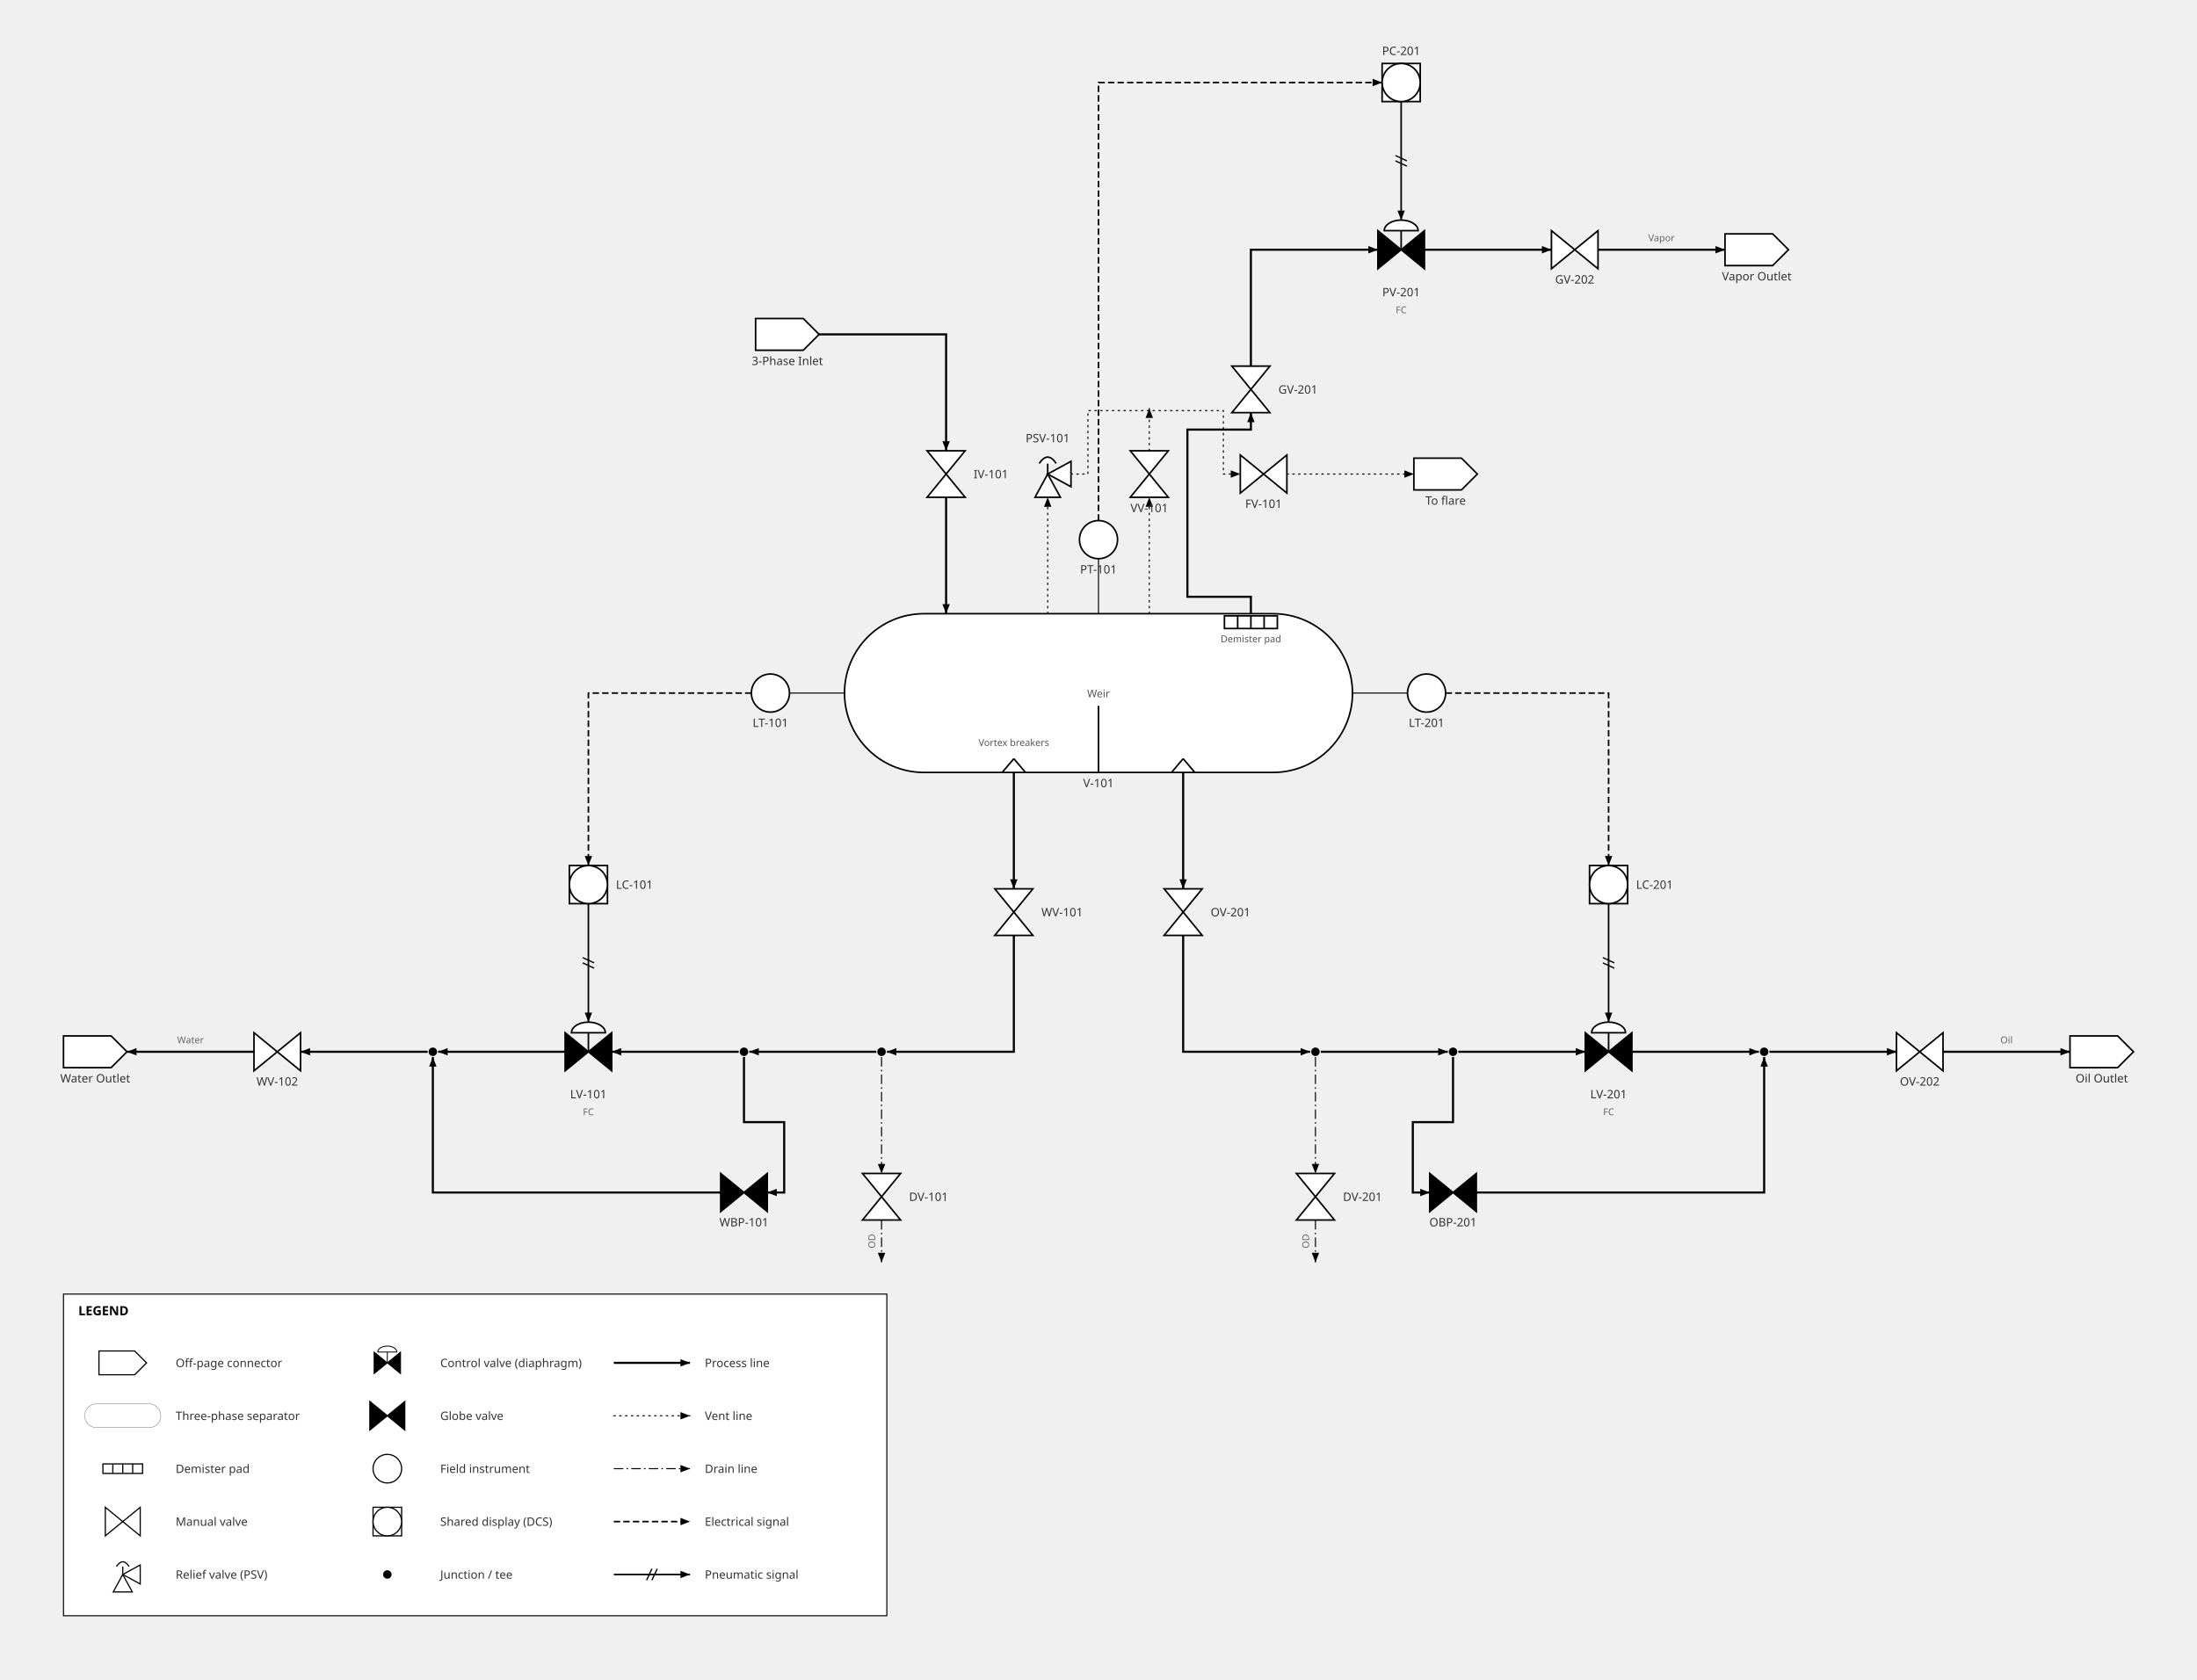
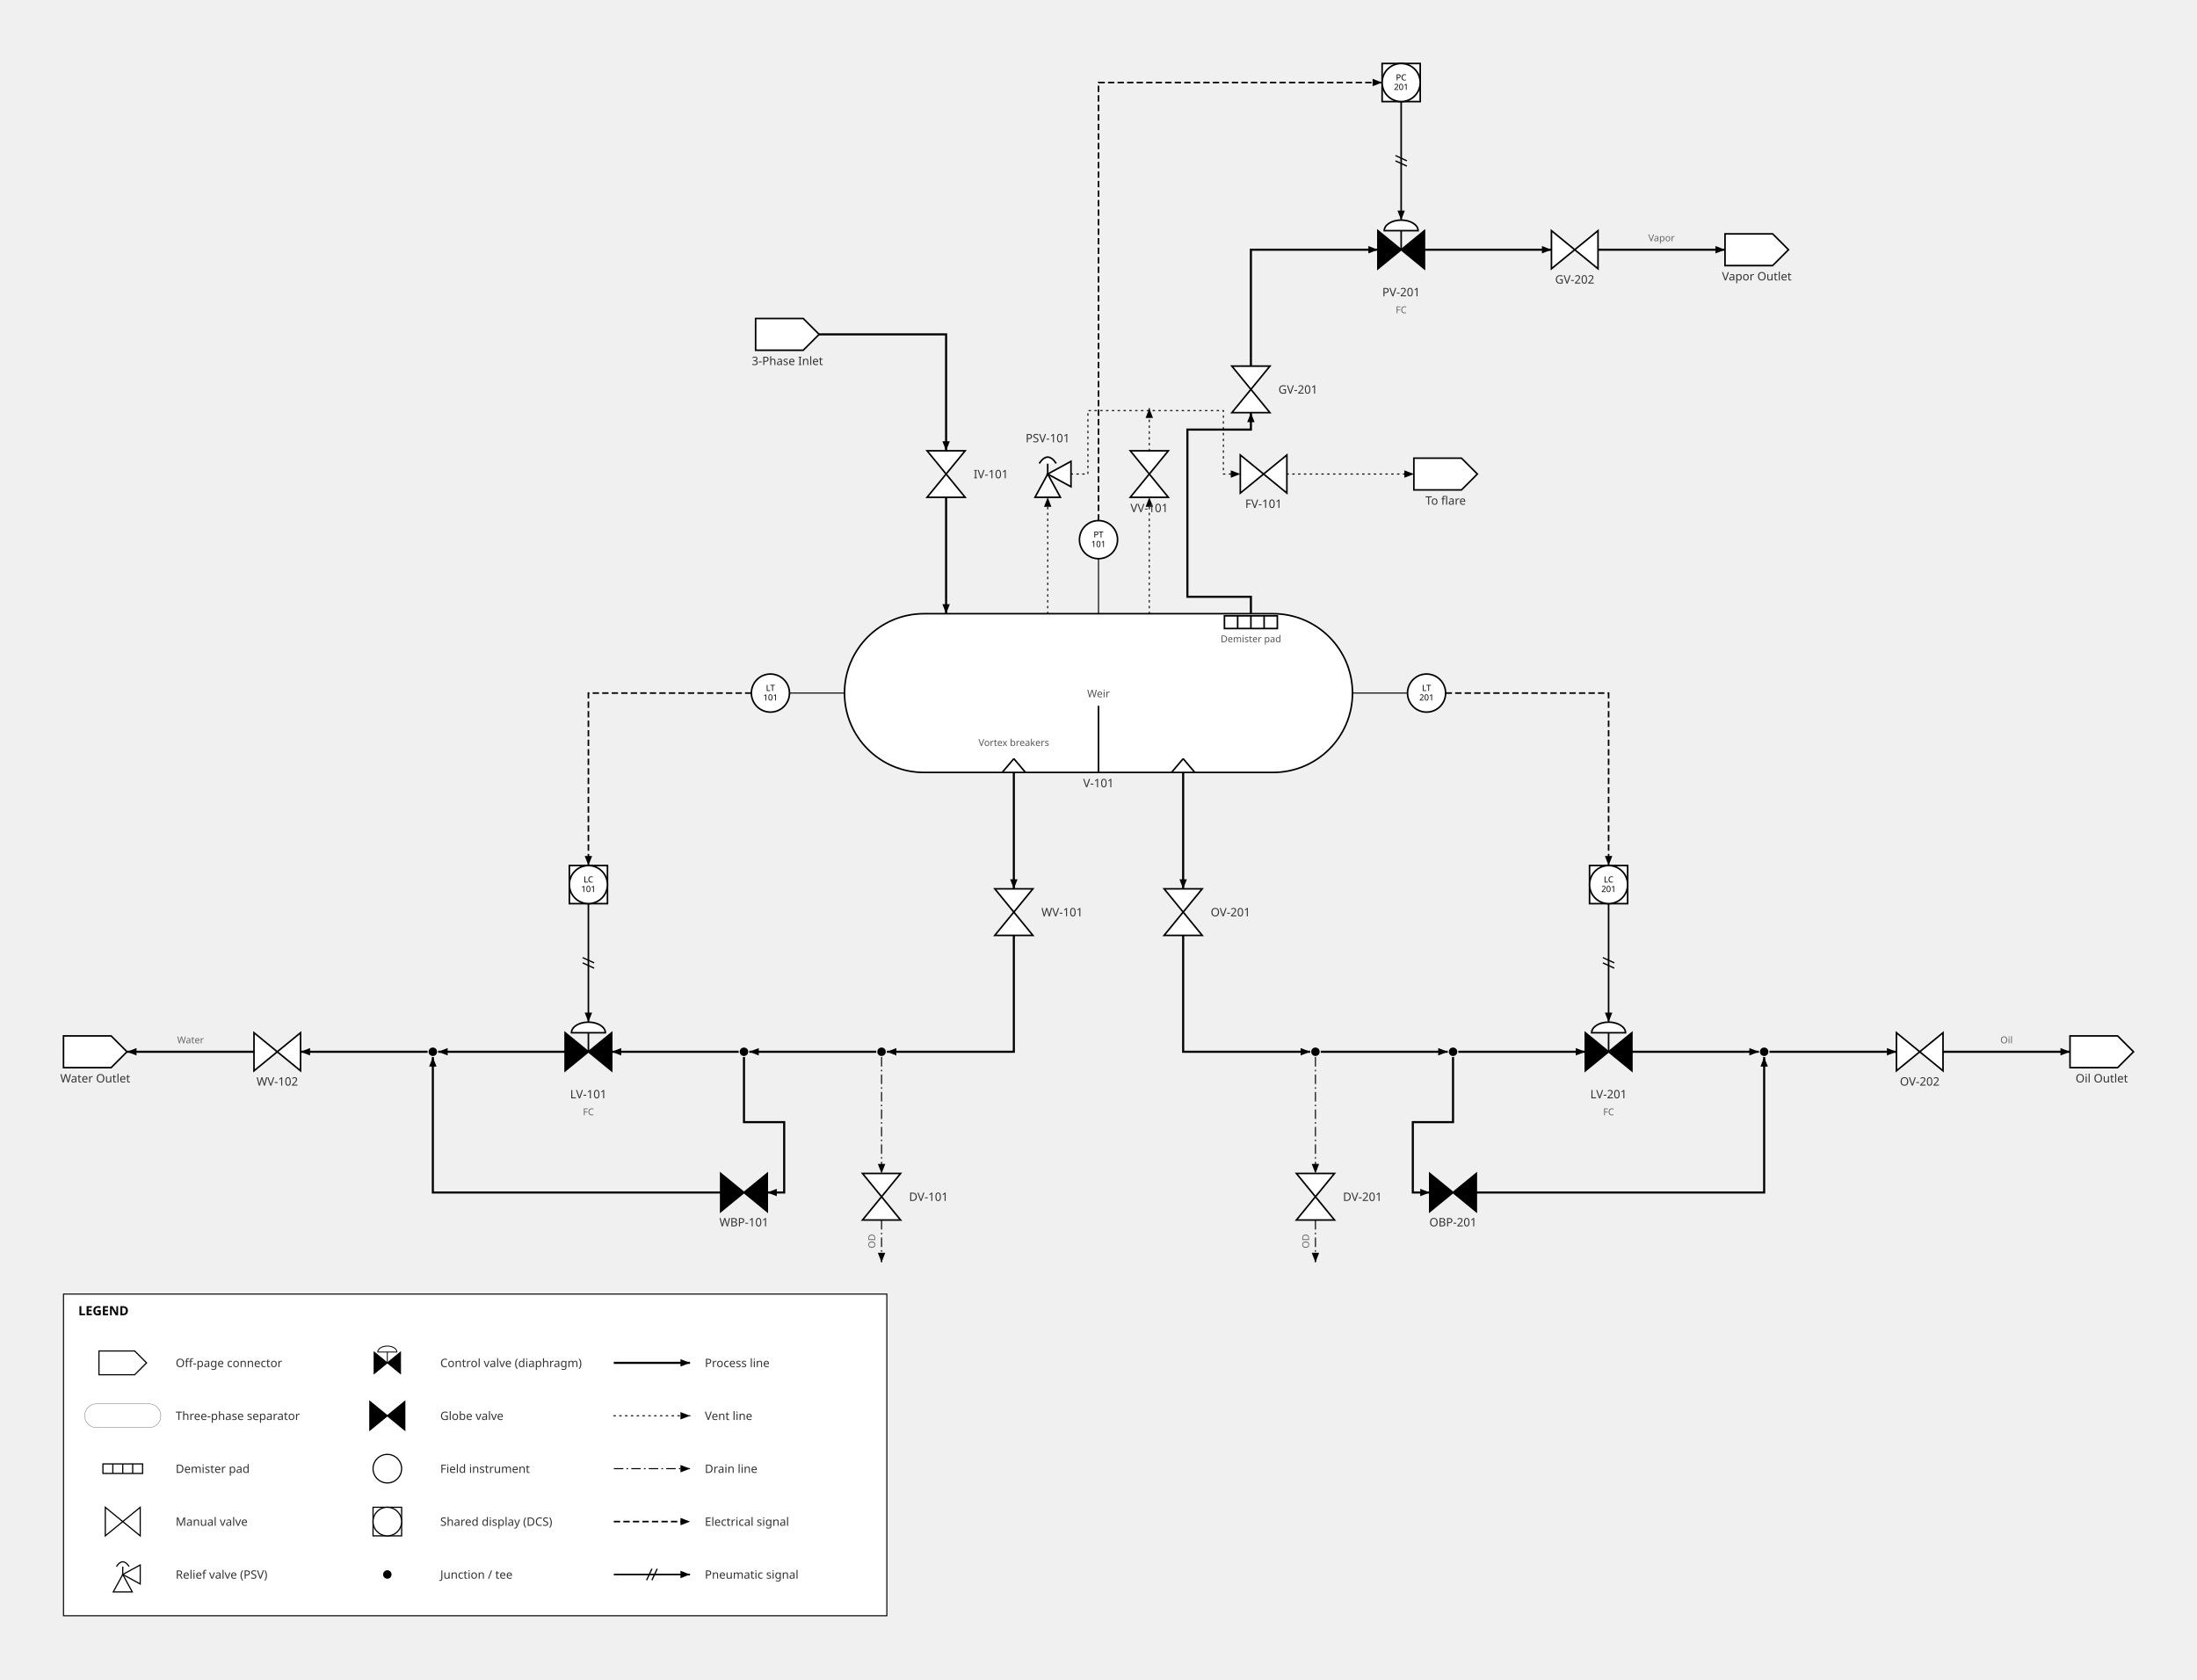
<svg xmlns="http://www.w3.org/2000/svg" xmlns:xlink="http://www.w3.org/1999/xlink" width="2076" height="1587" viewBox="0 0 2076 1587">
  <defs>
    <style>

    .equipment { fill: white; stroke: black; stroke-width: 1.5; }
    .valve { fill: white; stroke: black; stroke-width: 1.5; }
    .instrument { fill: white; stroke: black; stroke-width: 1.5; }
    .junction { fill: black; stroke: none; }
    .label { font-family: sans-serif; font-size: 11px; text-anchor: middle; fill: #333; }
    .line-label { font-family: sans-serif; font-size: 9px; text-anchor: middle; fill: #666; }
    .note { font-family: sans-serif; font-size: 11px; fill: #555; font-style: italic; }
    .line-process { fill: none; stroke: black; stroke-width: 2; }
    .line-utility { fill: none; stroke: black; stroke-width: 1; stroke-dasharray: 14,5; }
    .line-drain { fill: none; stroke: black; stroke-width: 1; stroke-dasharray: 9,3,1.5,3; }
    .line-vent { fill: none; stroke: black; stroke-width: 1; stroke-dasharray: 1.5,4; stroke-linecap: round; }
    .line-attach { fill: none; stroke: black; stroke-width: 1; }
    .signal-electrical { fill: none; stroke: black; stroke-width: 1.5; stroke-dasharray: 6,3; }
    .signal-pneumatic { fill: none; stroke: black; stroke-width: 1.5; }
    .signal-hydraulic { fill: none; stroke: black; stroke-width: 1.5; stroke-dasharray: 10,2,1,2; }
    .signal-digital { fill: none; stroke: black; stroke-width: 1.5; stroke-dasharray: 6,2,1,2; }
    </style>
    <g id="sym-connector">
      <path d="M -30 -15 L 15 -15 L 30 0 L 15 15 L -30 15 Z" fill="white" stroke="black" stroke-width="1.5" />
    </g>
    <g id="sym-separator_3phase">
      <path d="M -165 -75 A 75 75 0 0 0 -165 75 L 165 75 A 75 75 0 0 0 165 -75 Z" fill="white" stroke="black" stroke-width="1.5" />
      <line x1="0.0" y1="75.0" x2="0.0" y2="12.0" fill="none" stroke="black" stroke-width="1.5" />
      <text x="0.0" y="4.0" font-family="sans-serif" font-size="10.0" text-anchor="middle" fill="#555" stroke="none">Weir</text>
      <rect x="119.0" y="-73.0" width="50.0" height="12.0" rx="0.0" fill="white" stroke="black" stroke-width="1.5" />
      <line x1="131.5" y1="-73.0" x2="131.5" y2="-61.0" fill="none" stroke="black" stroke-width="1.5" />
      <line x1="144.0" y1="-73.0" x2="144.0" y2="-61.0" fill="none" stroke="black" stroke-width="1.5" />
      <line x1="156.5" y1="-73.0" x2="156.5" y2="-61.0" fill="none" stroke="black" stroke-width="1.5" />
      <text x="144.0" y="-48.0" font-family="sans-serif" font-size="9.0" text-anchor="middle" fill="#555" stroke="none">Demister pad</text>
      <text x="-80.0" y="50.0" font-family="sans-serif" font-size="9.0" text-anchor="middle" fill="#555" stroke="none">Vortex breakers</text>
      <line x1="-91.0" y1="75.0" x2="-80.0" y2="62.0" fill="none" stroke="black" stroke-width="1.5" />
      <line x1="-80.0" y1="62.0" x2="-69.0" y2="75.0" fill="none" stroke="black" stroke-width="1.5" />
      <line x1="69.0" y1="75.0" x2="80.0" y2="62.0" fill="none" stroke="black" stroke-width="1.5" />
      <line x1="80.0" y1="62.0" x2="91.0" y2="75.0" fill="none" stroke="black" stroke-width="1.5" />
    </g>
    <g id="sym-valve_manual">
      <path d="M -22 -18 L 0 0 L -22 18 Z M 22 -18 L 0 0 L 22 18 Z" fill="white" stroke="black" stroke-width="1.5" />
    </g>
    <g id="sym-relief_valve">
      <path d="M -12 22 L 0 0 L 12 22 Z" fill="white" stroke="black" stroke-width="1.5" />
      <path d="M 22 -12 L 0 0 L 22 12 Z" fill="white" stroke="black" stroke-width="1.5" />
      <line x1="0.0" y1="0.0" x2="0.0" y2="-10.0" fill="none" stroke="black" stroke-width="1.5" />
      <path d="M -8 -10 Q 0 -22 8 -10" fill="white" stroke="black" stroke-width="1.5" />
    </g>
    <g id="sym-control_valve_diaphragm">
      <path d="M -22 -18 L 0 0 L -22 18 Z M 22 -18 L 0 0 L 22 18 Z" fill="black" stroke="black" stroke-width="1.5" />
      <line x1="0.0" y1="0.0" x2="0.0" y2="-18.0" fill="none" stroke="black" stroke-width="1.5" />
      <path d="M -16 -18 A 16 10 0 0 1 16 -18 Z" fill="white" stroke="black" stroke-width="1.5" />
    </g>
    <g id="sym-valve_globe">
      <path d="M -22 -18 L 0 0 L -22 18 Z M 22 -18 L 0 0 L 22 18 Z" fill="black" stroke="black" stroke-width="1.5" />
    </g>
    <g id="sym-instr_field">
      <circle cx="0.0" cy="0.0" r="18.0" fill="white" stroke="black" stroke-width="1.5" />
    </g>
    <g id="sym-instr_shared">
      <rect x="-18.0" y="-18.0" width="36.0" height="36.0" rx="0.0" fill="white" stroke="black" stroke-width="1.5" />
      <circle cx="0.0" cy="0.0" r="18.0" fill="white" stroke="black" stroke-width="1.5" />
    </g>
  </defs>
  <g id="lines">
    <polyline points="774.0,316.0 894.0,316.0 894.0,426.0" class="line-process" fill="none" stroke="black" stroke-width="2" />
    <path d="M 0 0 L -9 -3.5 L -9 3.5 Z" fill="black" stroke="none" transform="translate(894.0,426.0) rotate(90.0)" />
    <polyline points="894.0,470.0 894.0,580.0" class="line-process" fill="none" stroke="black" stroke-width="2" />
    <path d="M 0 0 L -9 -3.5 L -9 3.5 Z" fill="black" stroke="none" transform="translate(894.0,580.0) rotate(90.0)" />
    <polyline points="990.0,580.0 990.0,470.0" class="line-vent" fill="none" stroke="black" stroke-width="1" stroke-dasharray="1.5,4" stroke-linecap="round" />
    <path d="M 0 0 L -9 -3.5 L -9 3.5 Z" fill="black" stroke="none" transform="translate(990.0,470.0) rotate(-90.0)" />
    <polyline points="1086.0,580.0 1086.0,470.0" class="line-vent" fill="none" stroke="black" stroke-width="1" stroke-dasharray="1.5,4" stroke-linecap="round" />
    <path d="M 0 0 L -9 -3.5 L -9 3.5 Z" fill="black" stroke="none" transform="translate(1086.0,470.0) rotate(-90.0)" />
    <polyline points="1086.0,426.0 1086.0,386.0" class="line-vent" fill="none" stroke="black" stroke-width="1" stroke-dasharray="1.5,4" stroke-linecap="round" />
    <path d="M 0 0 L -9 -3.5 L -9 3.5 Z" fill="black" stroke="none" transform="translate(1086.0,386.0) rotate(-90.0)" />
    <polyline points="1012.0,448.0 1028.0,448.0 1028.0,388.0 1156.0,388.0 1156.0,448.0 1172.0,448.0" class="line-vent" fill="none" stroke="black" stroke-width="1" stroke-dasharray="1.5,4" stroke-linecap="round" />
    <path d="M 0 0 L -9 -3.5 L -9 3.5 Z" fill="black" stroke="none" transform="translate(1172.0,448.0) rotate(0.0)" />
    <polyline points="1216.0,448.0 1336.0,448.0" class="line-vent" fill="none" stroke="black" stroke-width="1" stroke-dasharray="1.5,4" stroke-linecap="round" />
    <path d="M 0 0 L -9 -3.5 L -9 3.5 Z" fill="black" stroke="none" transform="translate(1336.0,448.0) rotate(0.0)" />
    <polyline points="1182.0,580.0 1182.0,564.0 1122.0,564.0 1122.0,406.0 1182.0,406.0 1182.0,390.0" class="line-process" fill="none" stroke="black" stroke-width="2" />
    <path d="M 0 0 L -9 -3.5 L -9 3.5 Z" fill="black" stroke="none" transform="translate(1182.0,390.0) rotate(-90.0)" />
    <polyline points="1182.0,346.0 1182.0,236.0 1302.0,236.0" class="line-process" fill="none" stroke="black" stroke-width="2" />
    <path d="M 0 0 L -9 -3.5 L -9 3.5 Z" fill="black" stroke="none" transform="translate(1302.0,236.0) rotate(0.0)" />
    <polyline points="1346.0,236.0 1466.0,236.0" class="line-process" fill="none" stroke="black" stroke-width="2" />
    <path d="M 0 0 L -9 -3.5 L -9 3.5 Z" fill="black" stroke="none" transform="translate(1466.0,236.0) rotate(0.0)" />
    <polyline points="1510.0,236.0 1630.0,236.0" class="line-process" fill="none" stroke="black" stroke-width="2" />
    <path d="M 0 0 L -9 -3.5 L -9 3.5 Z" fill="black" stroke="none" transform="translate(1630.0,236.0) rotate(0.0)" />
    <polyline points="958.0,730.0 958.0,840.0" class="line-process" fill="none" stroke="black" stroke-width="2" />
    <path d="M 0 0 L -9 -3.5 L -9 3.5 Z" fill="black" stroke="none" transform="translate(958.0,840.0) rotate(90.0)" />
    <polyline points="958.0,884.0 958.0,994.0 838.0,994.0" class="line-process" fill="none" stroke="black" stroke-width="2" />
    <path d="M 0 0 L -9 -3.5 L -9 3.5 Z" fill="black" stroke="none" transform="translate(838.0,994.0) rotate(180.0)" />
    <polyline points="828.0,994.0 708.0,994.0" class="line-process" fill="none" stroke="black" stroke-width="2" />
    <path d="M 0 0 L -9 -3.5 L -9 3.5 Z" fill="black" stroke="none" transform="translate(708.0,994.0) rotate(180.0)" />
    <polyline points="833.0,999.0 833.0,1109.0" class="line-drain" fill="none" stroke="black" stroke-width="1" stroke-dasharray="9,3,1.5,3" />
    <path d="M 0 0 L -9 -3.5 L -9 3.5 Z" fill="black" stroke="none" transform="translate(833.0,1109.0) rotate(90.0)" />
    <polyline points="833.0,1153.0 833.0,1193.0" class="line-drain" fill="none" stroke="black" stroke-width="1" stroke-dasharray="9,3,1.5,3" />
    <path d="M 0 0 L -9 -3.5 L -9 3.5 Z" fill="black" stroke="none" transform="translate(833.0,1193.0) rotate(90.0)" />
    <polyline points="698.0,994.0 578.0,994.0" class="line-process" fill="none" stroke="black" stroke-width="2" />
    <path d="M 0 0 L -9 -3.5 L -9 3.5 Z" fill="black" stroke="none" transform="translate(578.0,994.0) rotate(180.0)" />
    <polyline points="534.0,994.0 414.0,994.0" class="line-process" fill="none" stroke="black" stroke-width="2" />
    <path d="M 0 0 L -9 -3.5 L -9 3.5 Z" fill="black" stroke="none" transform="translate(414.0,994.0) rotate(180.0)" />
    <polyline points="404.0,994.0 284.0,994.0" class="line-process" fill="none" stroke="black" stroke-width="2" />
    <path d="M 0 0 L -9 -3.5 L -9 3.5 Z" fill="black" stroke="none" transform="translate(284.0,994.0) rotate(180.0)" />
    <polyline points="703.0,999.0 703.0,1060.5 741.0,1060.5 741.0,1127.0 725.0,1127.0" class="line-process" fill="none" stroke="black" stroke-width="2" />
    <path d="M 0 0 L -9 -3.5 L -9 3.5 Z" fill="black" stroke="none" transform="translate(725.0,1127.0) rotate(180.0)" />
    <polyline points="681.0,1127.0 409.0,1127.0 409.0,999.0" class="line-process" fill="none" stroke="black" stroke-width="2" />
    <path d="M 0 0 L -9 -3.5 L -9 3.5 Z" fill="black" stroke="none" transform="translate(409.0,999.0) rotate(-90.0)" />
    <polyline points="240.0,994.0 120.0,994.0" class="line-process" fill="none" stroke="black" stroke-width="2" />
    <path d="M 0 0 L -9 -3.5 L -9 3.5 Z" fill="black" stroke="none" transform="translate(120.0,994.0) rotate(180.0)" />
    <polyline points="1118.0,730.0 1118.0,840.0" class="line-process" fill="none" stroke="black" stroke-width="2" />
    <path d="M 0 0 L -9 -3.5 L -9 3.5 Z" fill="black" stroke="none" transform="translate(1118.0,840.0) rotate(90.0)" />
    <polyline points="1118.0,884.0 1118.0,994.0 1238.0,994.0" class="line-process" fill="none" stroke="black" stroke-width="2" />
    <path d="M 0 0 L -9 -3.5 L -9 3.5 Z" fill="black" stroke="none" transform="translate(1238.0,994.0) rotate(0.0)" />
    <polyline points="1248.0,994.0 1368.0,994.0" class="line-process" fill="none" stroke="black" stroke-width="2" />
    <path d="M 0 0 L -9 -3.5 L -9 3.5 Z" fill="black" stroke="none" transform="translate(1368.0,994.0) rotate(0.0)" />
    <polyline points="1243.0,999.0 1243.0,1109.0" class="line-drain" fill="none" stroke="black" stroke-width="1" stroke-dasharray="9,3,1.5,3" />
    <path d="M 0 0 L -9 -3.5 L -9 3.5 Z" fill="black" stroke="none" transform="translate(1243.0,1109.0) rotate(90.0)" />
    <polyline points="1243.0,1153.0 1243.0,1193.0" class="line-drain" fill="none" stroke="black" stroke-width="1" stroke-dasharray="9,3,1.5,3" />
    <path d="M 0 0 L -9 -3.5 L -9 3.5 Z" fill="black" stroke="none" transform="translate(1243.0,1193.0) rotate(90.0)" />
    <polyline points="1378.0,994.0 1498.0,994.0" class="line-process" fill="none" stroke="black" stroke-width="2" />
    <path d="M 0 0 L -9 -3.5 L -9 3.5 Z" fill="black" stroke="none" transform="translate(1498.0,994.0) rotate(0.0)" />
    <polyline points="1542.0,994.0 1662.0,994.0" class="line-process" fill="none" stroke="black" stroke-width="2" />
    <path d="M 0 0 L -9 -3.5 L -9 3.5 Z" fill="black" stroke="none" transform="translate(1662.0,994.0) rotate(0.0)" />
    <polyline points="1672.0,994.0 1792.0,994.0" class="line-process" fill="none" stroke="black" stroke-width="2" />
    <path d="M 0 0 L -9 -3.5 L -9 3.5 Z" fill="black" stroke="none" transform="translate(1792.0,994.0) rotate(0.0)" />
    <polyline points="1373.0,999.0 1373.0,1060.5 1335.0,1060.5 1335.0,1127.0 1351.0,1127.0" class="line-process" fill="none" stroke="black" stroke-width="2" />
    <path d="M 0 0 L -9 -3.5 L -9 3.5 Z" fill="black" stroke="none" transform="translate(1351.0,1127.0) rotate(0.0)" />
    <polyline points="1395.0,1127.0 1667.0,1127.0 1667.0,999.0" class="line-process" fill="none" stroke="black" stroke-width="2" />
    <path d="M 0 0 L -9 -3.5 L -9 3.5 Z" fill="black" stroke="none" transform="translate(1667.0,999.0) rotate(-90.0)" />
    <polyline points="1836.0,994.0 1956.0,994.0" class="line-process" fill="none" stroke="black" stroke-width="2" />
    <path d="M 0 0 L -9 -3.5 L -9 3.5 Z" fill="black" stroke="none" transform="translate(1956.0,994.0) rotate(0.0)" />
    <polyline points="1038.0,528.0 1038.0,580.0" class="line-attach" fill="none" stroke="black" stroke-width="1" />
    <polyline points="746.0,655.0 798.0,655.0" class="line-attach" fill="none" stroke="black" stroke-width="1" />
    <polyline points="1330.0,655.0 1278.0,655.0" class="line-attach" fill="none" stroke="black" stroke-width="1" />
  </g>
  <g id="signals">
    <polyline points="1038.0,492.0 1038.0,78.0 1306.0,78.0" class="signal-electrical" fill="none" stroke="black" stroke-width="1.5" stroke-dasharray="6,3" />
    <path d="M 0 0 L -9 -3.5 L -9 3.5 Z" fill="black" stroke="none" transform="translate(1306.0,78.0) rotate(0.0)" />
    <polyline points="1324.0,96.0 1324.0,208.0" class="signal-pneumatic" fill="none" stroke="black" stroke-width="1.5" />
    <path d="M 1318.6 147.0 L 1329.4 152.0 M 1318.6 152.0 L 1329.4 157.0" fill="none" stroke="black" stroke-width="1.2" />
    <path d="M 0 0 L -9 -3.5 L -9 3.5 Z" fill="black" stroke="none" transform="translate(1324.0,208.0) rotate(90.0)" />
    <polyline points="710.0,655.0 556.0,655.0 556.0,818.0" class="signal-electrical" fill="none" stroke="black" stroke-width="1.5" stroke-dasharray="6,3" />
    <path d="M 0 0 L -9 -3.5 L -9 3.5 Z" fill="black" stroke="none" transform="translate(556.0,818.0) rotate(90.0)" />
    <polyline points="556.0,854.0 556.0,966.0" class="signal-pneumatic" fill="none" stroke="black" stroke-width="1.5" />
    <path d="M 550.6 905.0 L 561.4 910.0 M 550.6 910.0 L 561.4 915.0" fill="none" stroke="black" stroke-width="1.2" />
    <path d="M 0 0 L -9 -3.5 L -9 3.5 Z" fill="black" stroke="none" transform="translate(556.0,966.0) rotate(90.0)" />
    <polyline points="1366.0,655.0 1520.0,655.0 1520.0,818.0" class="signal-electrical" fill="none" stroke="black" stroke-width="1.5" stroke-dasharray="6,3" />
    <path d="M 0 0 L -9 -3.5 L -9 3.5 Z" fill="black" stroke="none" transform="translate(1520.0,818.0) rotate(90.0)" />
    <polyline points="1520.0,854.0 1520.0,966.0" class="signal-pneumatic" fill="none" stroke="black" stroke-width="1.5" />
    <path d="M 1514.6 905.0 L 1525.4 910.0 M 1514.6 910.0 L 1525.4 915.0" fill="none" stroke="black" stroke-width="1.2" />
    <path d="M 0 0 L -9 -3.5 L -9 3.5 Z" fill="black" stroke="none" transform="translate(1520.0,966.0) rotate(90.0)" />
  </g>
  <g id="symbols">
    <use id="INLET" href="#sym-connector" xlink:href="#sym-connector" class="equipment" transform="translate(744.0,316.0)" />
    <use id="IV101" href="#sym-valve_manual" xlink:href="#sym-valve_manual" class="valve" transform="translate(894.0,448.0) rotate(90)" />
    <use id="SEP" href="#sym-separator_3phase" xlink:href="#sym-separator_3phase" class="equipment" transform="translate(1038.0,655.0)" />
    <use id="VV101" href="#sym-valve_manual" xlink:href="#sym-valve_manual" class="valve" transform="translate(1086.0,448.0) rotate(90)" />
    <use id="PSV101" href="#sym-relief_valve" xlink:href="#sym-relief_valve" class="valve" transform="translate(990.0,448.0)" />
    <use id="FV101" href="#sym-valve_manual" xlink:href="#sym-valve_manual" class="valve" transform="translate(1194.0,448.0)" />
    <use id="FLARE" href="#sym-connector" xlink:href="#sym-connector" class="equipment" transform="translate(1366.0,448.0)" />
    <use id="GV201" href="#sym-valve_manual" xlink:href="#sym-valve_manual" class="valve" transform="translate(1182.0,368.0) rotate(90)" />
    <use id="PV201" href="#sym-control_valve_diaphragm" xlink:href="#sym-control_valve_diaphragm" class="valve" transform="translate(1324.0,236.0)" />
    <use id="GV202" href="#sym-valve_manual" xlink:href="#sym-valve_manual" class="valve" transform="translate(1488.0,236.0)" />
    <use id="VAPOR" href="#sym-connector" xlink:href="#sym-connector" class="equipment" transform="translate(1660.0,236.0)" />
    <use id="WV101" href="#sym-valve_manual" xlink:href="#sym-valve_manual" class="valve" transform="translate(958.0,862.0) rotate(90)" />
    <use id="LV101" href="#sym-control_valve_diaphragm" xlink:href="#sym-control_valve_diaphragm" class="valve" transform="translate(556.0,994.0)" />
    <use id="WV102" href="#sym-valve_manual" xlink:href="#sym-valve_manual" class="valve" transform="translate(262.0,994.0)" />
    <circle id="JD101" cx="833.0" cy="994.0" r="4" class="junction" />
    <circle id="J101" cx="703.0" cy="994.0" r="4" class="junction" />
    <circle id="J102" cx="409.0" cy="994.0" r="4" class="junction" />
    <use id="DV101" href="#sym-valve_manual" xlink:href="#sym-valve_manual" class="valve" transform="translate(833.0,1131.0) rotate(90)" />
    <use id="WBP101" href="#sym-valve_globe" xlink:href="#sym-valve_globe" class="valve" transform="translate(703.0,1127.0)" />
    <use id="WATER" href="#sym-connector" xlink:href="#sym-connector" class="equipment" transform="translate(90.0,994.0)" />
    <use id="OV201" href="#sym-valve_manual" xlink:href="#sym-valve_manual" class="valve" transform="translate(1118.0,862.0) rotate(90)" />
    <use id="LV201" href="#sym-control_valve_diaphragm" xlink:href="#sym-control_valve_diaphragm" class="valve" transform="translate(1520.0,994.0)" />
    <use id="OV202" href="#sym-valve_manual" xlink:href="#sym-valve_manual" class="valve" transform="translate(1814.0,994.0)" />
    <circle id="JD201" cx="1243.0" cy="994.0" r="4" class="junction" />
    <circle id="J201" cx="1373.0" cy="994.0" r="4" class="junction" />
    <circle id="J202" cx="1667.0" cy="994.0" r="4" class="junction" />
    <use id="DV201" href="#sym-valve_manual" xlink:href="#sym-valve_manual" class="valve" transform="translate(1243.0,1131.0) rotate(90)" />
    <use id="OBP201" href="#sym-valve_globe" xlink:href="#sym-valve_globe" class="valve" transform="translate(1373.0,1127.0)" />
    <use id="OIL" href="#sym-connector" xlink:href="#sym-connector" class="equipment" transform="translate(1986.0,994.0)" />
    <use id="PT101" href="#sym-instr_field" xlink:href="#sym-instr_field" class="instrument" transform="translate(1038.0,510.0)" />
    <use id="PC201" href="#sym-instr_shared" xlink:href="#sym-instr_shared" class="instrument" transform="translate(1324.0,78.0)" />
    <use id="LT101" href="#sym-instr_field" xlink:href="#sym-instr_field" class="instrument" transform="translate(728.0,655.0)" />
    <use id="LC101" href="#sym-instr_shared" xlink:href="#sym-instr_shared" class="instrument" transform="translate(556.0,836.0)" />
    <use id="LT201" href="#sym-instr_field" xlink:href="#sym-instr_field" class="instrument" transform="translate(1348.0,655.0)" />
    <use id="LC201" href="#sym-instr_shared" xlink:href="#sym-instr_shared" class="instrument" transform="translate(1520.0,836.0)" />
  </g>
  <g id="labels">
    <text x="744.0" y="345.0" class="label">3-Phase Inlet</text>
    <text x="920.0" y="452.0" class="label" style="text-anchor:start">IV-101</text>
    <text x="1038.0" y="744.0" class="label">V-101</text>
    <text x="1086.0" y="484.0" class="label">VV-101</text>
    <text x="990.0" y="418.0" class="label">PSV-101</text>
    <text x="1194.0" y="480.0" class="label">FV-101</text>
    <text x="1366.0" y="477.0" class="label">To flare</text>
    <text x="1208.0" y="372.0" class="label" style="text-anchor:start">GV-201</text>
    <text x="1324.0" y="280.0" class="label">PV-201</text>
    <text x="1324.0" y="296.0" class="line-label">FC</text>
    <text x="1488.0" y="268.0" class="label">GV-202</text>
    <text x="1660.0" y="265.0" class="label">Vapor Outlet</text>
    <text x="984.0" y="866.0" class="label" style="text-anchor:start">WV-101</text>
    <text x="556.0" y="1038.0" class="label">LV-101</text>
    <text x="556.0" y="1054.0" class="line-label">FC</text>
    <text x="262.0" y="1026.0" class="label">WV-102</text>
    <text x="859.0" y="1135.0" class="label" style="text-anchor:start">DV-101</text>
    <text x="703.0" y="1159.0" class="label">WBP-101</text>
    <text x="90.0" y="1023.0" class="label">Water Outlet</text>
    <text x="1144.0" y="866.0" class="label" style="text-anchor:start">OV-201</text>
    <text x="1520.0" y="1038.0" class="label">LV-201</text>
    <text x="1520.0" y="1054.0" class="line-label">FC</text>
    <text x="1814.0" y="1026.0" class="label">OV-202</text>
    <text x="1269.0" y="1135.0" class="label" style="text-anchor:start">DV-201</text>
    <text x="1373.0" y="1159.0" class="label">OBP-201</text>
    <text x="1986.0" y="1023.0" class="label">Oil Outlet</text>
-     <text x="1038.0" y="542.0" class="label">PT-101</text>
-     <text x="1324.0" y="52.0" class="label">PC-201</text>
-     <text x="728.0" y="687.0" class="label">LT-101</text>
-     <text x="582.0" y="840.0" class="label" style="text-anchor:start">LC-101</text>
-     <text x="1348.0" y="687.0" class="label">LT-201</text>
-     <text x="1546.0" y="840.0" class="label" style="text-anchor:start">LC-201</text>
+     <text x="1038.0" y="508.0" font-family="sans-serif" font-size="8" text-anchor="middle" fill="black" stroke="none">PT</text>
+     <text x="1038.0" y="517.0" font-family="sans-serif" font-size="8" text-anchor="middle" fill="black" stroke="none">101</text>
+     <text x="1324.0" y="76.0" font-family="sans-serif" font-size="8" text-anchor="middle" fill="black" stroke="none">PC</text>
+     <text x="1324.0" y="85.0" font-family="sans-serif" font-size="8" text-anchor="middle" fill="black" stroke="none">201</text>
+     <text x="728.0" y="653.0" font-family="sans-serif" font-size="8" text-anchor="middle" fill="black" stroke="none">LT</text>
+     <text x="728.0" y="662.0" font-family="sans-serif" font-size="8" text-anchor="middle" fill="black" stroke="none">101</text>
+     <text x="556.0" y="834.0" font-family="sans-serif" font-size="8" text-anchor="middle" fill="black" stroke="none">LC</text>
+     <text x="556.0" y="843.0" font-family="sans-serif" font-size="8" text-anchor="middle" fill="black" stroke="none">101</text>
+     <text x="1348.0" y="653.0" font-family="sans-serif" font-size="8" text-anchor="middle" fill="black" stroke="none">LT</text>
+     <text x="1348.0" y="662.0" font-family="sans-serif" font-size="8" text-anchor="middle" fill="black" stroke="none">201</text>
+     <text x="1520.0" y="834.0" font-family="sans-serif" font-size="8" text-anchor="middle" fill="black" stroke="none">LC</text>
+     <text x="1520.0" y="843.0" font-family="sans-serif" font-size="8" text-anchor="middle" fill="black" stroke="none">201</text>
    <text x="1570.0" y="228.0" class="line-label">Vapor</text>
    <text x="827.0" y="1173.0" class="line-label" transform="rotate(-90,827.0,1173.0)">OD</text>
    <text x="180.0" y="986.0" class="line-label">Water</text>
    <text x="1237.0" y="1173.0" class="line-label" transform="rotate(-90,1237.0,1173.0)">OD</text>
    <text x="1896.0" y="986.0" class="line-label">Oil</text>
  </g>
  <g id="notes">
  </g>
  <g id="legend">
    <rect x="60.0" y="1223.0" width="778.0" height="304.0" fill="white" stroke="black" stroke-width="1" />
    <text x="74.0" y="1243.0" font-family="sans-serif" font-size="12" font-weight="bold" fill="black" stroke="none">LEGEND</text>
    <use href="#sym-connector" xlink:href="#sym-connector" transform="translate(116.0,1288.0) scale(0.750)" />
    <text x="166.0" y="1292.0" class="label" style="text-anchor:start">Off-page connector</text>
    <g transform="translate(116.0,1338.0) scale(0.150)">
      <path d="M -165 -75 A 75 75 0 0 0 -165 75 L 165 75 A 75 75 0 0 0 165 -75 Z" fill="white" stroke="black" stroke-width="1.5" />
    </g>
    <text x="166.0" y="1342.0" class="label" style="text-anchor:start">Three-phase separator</text>
    <g transform="translate(116.0,1388.0) scale(0.750)">
      <rect x="-25.0" y="-6.0" width="50.0" height="12.0" rx="0.0" fill="white" stroke="black" stroke-width="1.5" />
      <line x1="-12.5" y1="-6.0" x2="-12.5" y2="6.0" fill="none" stroke="black" stroke-width="1.5" />
      <line x1="0.0" y1="-6.0" x2="0.0" y2="6.0" fill="none" stroke="black" stroke-width="1.5" />
      <line x1="12.5" y1="-6.0" x2="12.5" y2="6.0" fill="none" stroke="black" stroke-width="1.5" />
    </g>
    <text x="166.0" y="1392.0" class="label" style="text-anchor:start">Demister pad</text>
    <use href="#sym-valve_manual" xlink:href="#sym-valve_manual" transform="translate(116.0,1438.0) scale(0.750)" />
    <text x="166.0" y="1442.0" class="label" style="text-anchor:start">Manual valve</text>
    <use href="#sym-relief_valve" xlink:href="#sym-relief_valve" transform="translate(116.0,1488.0) scale(0.750)" />
    <text x="166.0" y="1492.0" class="label" style="text-anchor:start">Relief valve (PSV)</text>
    <use href="#sym-control_valve_diaphragm" xlink:href="#sym-control_valve_diaphragm" transform="translate(366.0,1288.0) scale(0.567)" />
    <text x="416.0" y="1292.0" class="label" style="text-anchor:start">Control valve (diaphragm)</text>
    <use href="#sym-valve_globe" xlink:href="#sym-valve_globe" transform="translate(366.0,1338.0) scale(0.750)" />
    <text x="416.0" y="1342.0" class="label" style="text-anchor:start">Globe valve</text>
    <use href="#sym-instr_field" xlink:href="#sym-instr_field" transform="translate(366.0,1388.0) scale(0.750)" />
    <text x="416.0" y="1392.0" class="label" style="text-anchor:start">Field instrument</text>
    <use href="#sym-instr_shared" xlink:href="#sym-instr_shared" transform="translate(366.0,1438.0) scale(0.750)" />
    <text x="416.0" y="1442.0" class="label" style="text-anchor:start">Shared display (DCS)</text>
    <circle cx="366.0" cy="1488.0" r="4" fill="black" stroke="none" />
    <text x="416.0" y="1492.0" class="label" style="text-anchor:start">Junction / tee</text>
    <polyline points="580.0,1288.0 652.0,1288.0" class="line-process" fill="none" stroke="black" stroke-width="2" />
    <path d="M 0 0 L -9 -3.5 L -9 3.5 Z" fill="black" stroke="none" transform="translate(652.0,1288.0) rotate(0.0)" />
    <text x="666.0" y="1292.0" class="label" style="text-anchor:start">Process line</text>
    <polyline points="580.0,1338.0 652.0,1338.0" class="line-vent" fill="none" stroke="black" stroke-width="1" stroke-dasharray="1.5,4" stroke-linecap="round" />
    <path d="M 0 0 L -9 -3.5 L -9 3.5 Z" fill="black" stroke="none" transform="translate(652.0,1338.0) rotate(0.0)" />
    <text x="666.0" y="1342.0" class="label" style="text-anchor:start">Vent line</text>
    <polyline points="580.0,1388.0 652.0,1388.0" class="line-drain" fill="none" stroke="black" stroke-width="1" stroke-dasharray="9,3,1.5,3" />
    <path d="M 0 0 L -9 -3.5 L -9 3.5 Z" fill="black" stroke="none" transform="translate(652.0,1388.0) rotate(0.0)" />
    <text x="666.0" y="1392.0" class="label" style="text-anchor:start">Drain line</text>
    <polyline points="580.0,1438.0 652.0,1438.0" class="signal-electrical" fill="none" stroke="black" stroke-width="1.5" stroke-dasharray="6,3" />
    <path d="M 0 0 L -9 -3.5 L -9 3.5 Z" fill="black" stroke="none" transform="translate(652.0,1438.0) rotate(0.0)" />
    <text x="666.0" y="1442.0" class="label" style="text-anchor:start">Electrical signal</text>
    <polyline points="580.0,1488.0 652.0,1488.0" class="signal-pneumatic" fill="none" stroke="black" stroke-width="1.5" />
    <path d="M 611.0 1493.4 L 616.0 1482.6 M 616.0 1493.4 L 621.0 1482.6" fill="none" stroke="black" stroke-width="1.2" />
    <path d="M 0 0 L -9 -3.5 L -9 3.5 Z" fill="black" stroke="none" transform="translate(652.0,1488.0) rotate(0.0)" />
    <text x="666.0" y="1492.0" class="label" style="text-anchor:start">Pneumatic signal</text>
  </g>
</svg>
